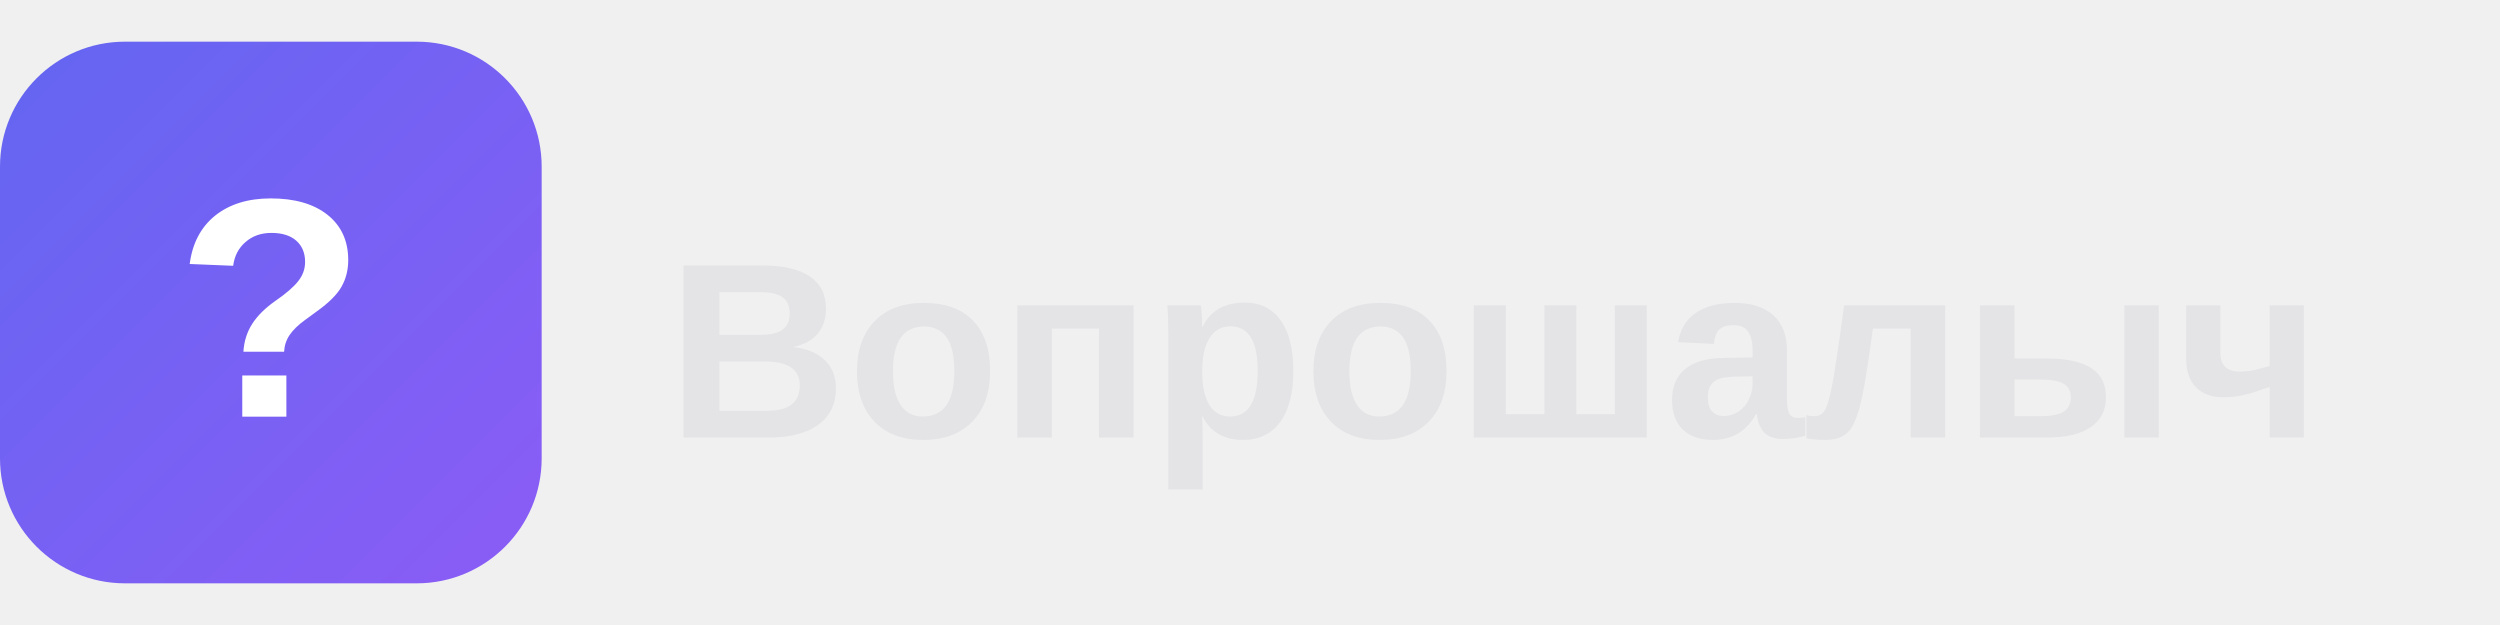
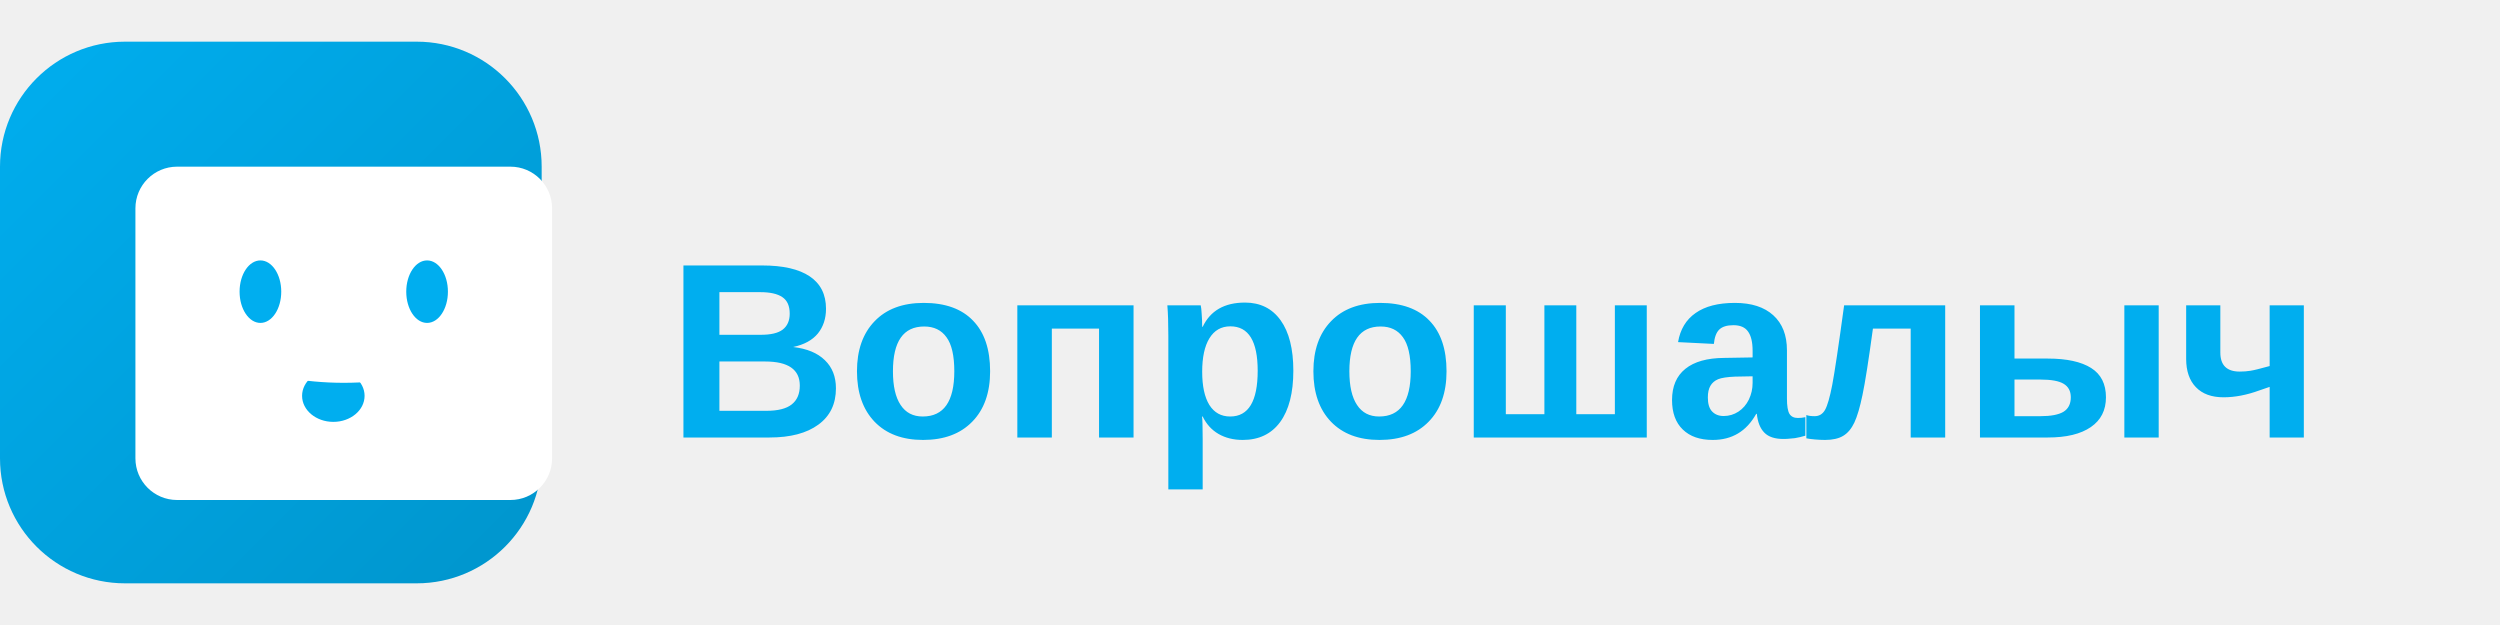
<svg xmlns="http://www.w3.org/2000/svg" viewBox="0 0 240 60" fill="none">
  <defs>
    <linearGradient id="bg" x1="0" y1="0" x2="1" y2="1">
-       <stop offset="0%" stop-color="#6366F1" />
-       <stop offset="100%" stop-color="#8B5CF6" />
+       <stop offset="0%" stop-color="#00aeef" />
+       <stop offset="100%" stop-color="#0095cc" />
    </linearGradient>
  </defs>
  <rect x="0" y="4" width="52" height="52" rx="12" fill="url(#bg)" />
-   <text x="26" y="40" font-family="Arial,sans-serif" font-size="30" font-weight="bold" fill="white" text-anchor="middle">?</text>
-   <text x="64" y="42" font-family="Arial,sans-serif" font-size="24" font-weight="bold" fill="#E4E4E7">
+   <g transform="translate(8, 6)" fill="white">
+     <rect x="5" y="10" width="40" height="32" rx="4" />
+     <rect x="12" y="24" width="6" height="12" rx="3" />
+     <rect x="32" y="24" width="6" height="12" rx="3" />
+     <ellipse cx="17" cy="22" rx="2" ry="3" fill="#00aeef" />
+     <ellipse cx="33" cy="22" rx="2" ry="3" fill="#00aeef" />
+     <ellipse cx="24" cy="32" rx="3" ry="2.5" fill="#00aeef" />
+     <path d="M14 28 Q25 32 36 28" stroke="white" stroke-width="1.5" fill="none" stroke-linecap="round" />
+   </g>
+   <text x="64" y="42" font-family="Arial,sans-serif" font-size="24" font-weight="bold" fill="#00aeef">
    Вопрошалыч
  </text>
</svg>
